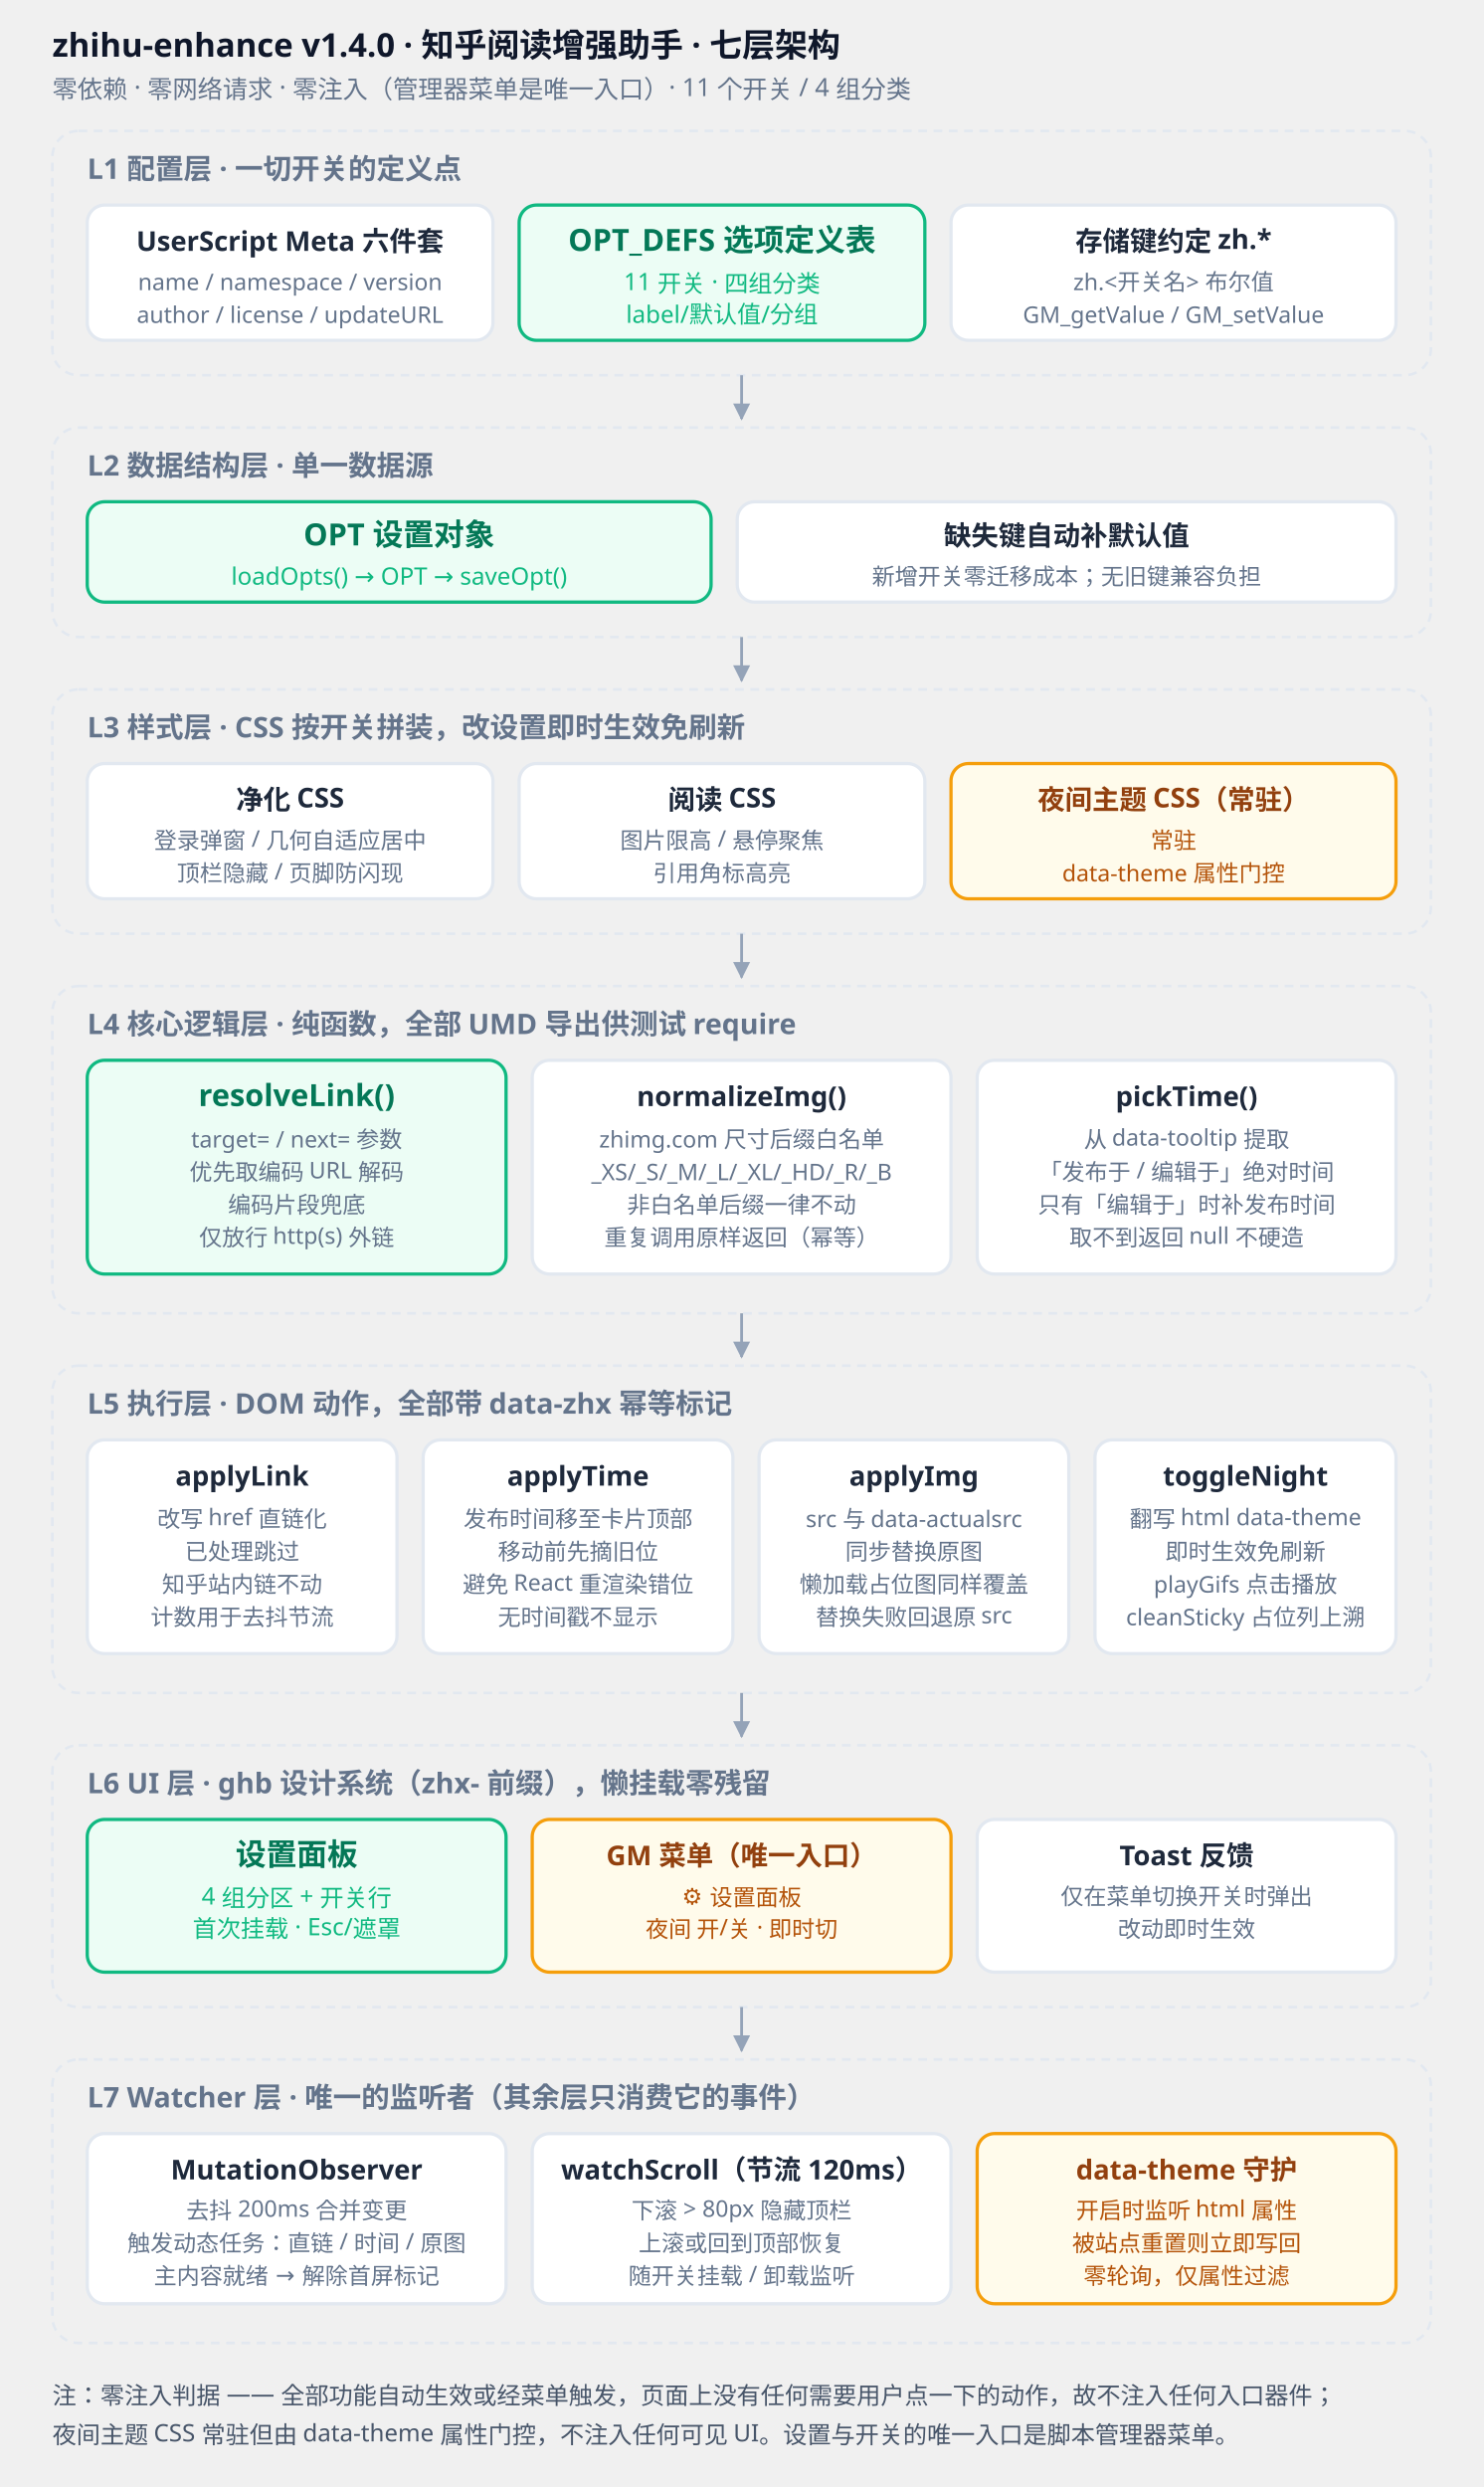
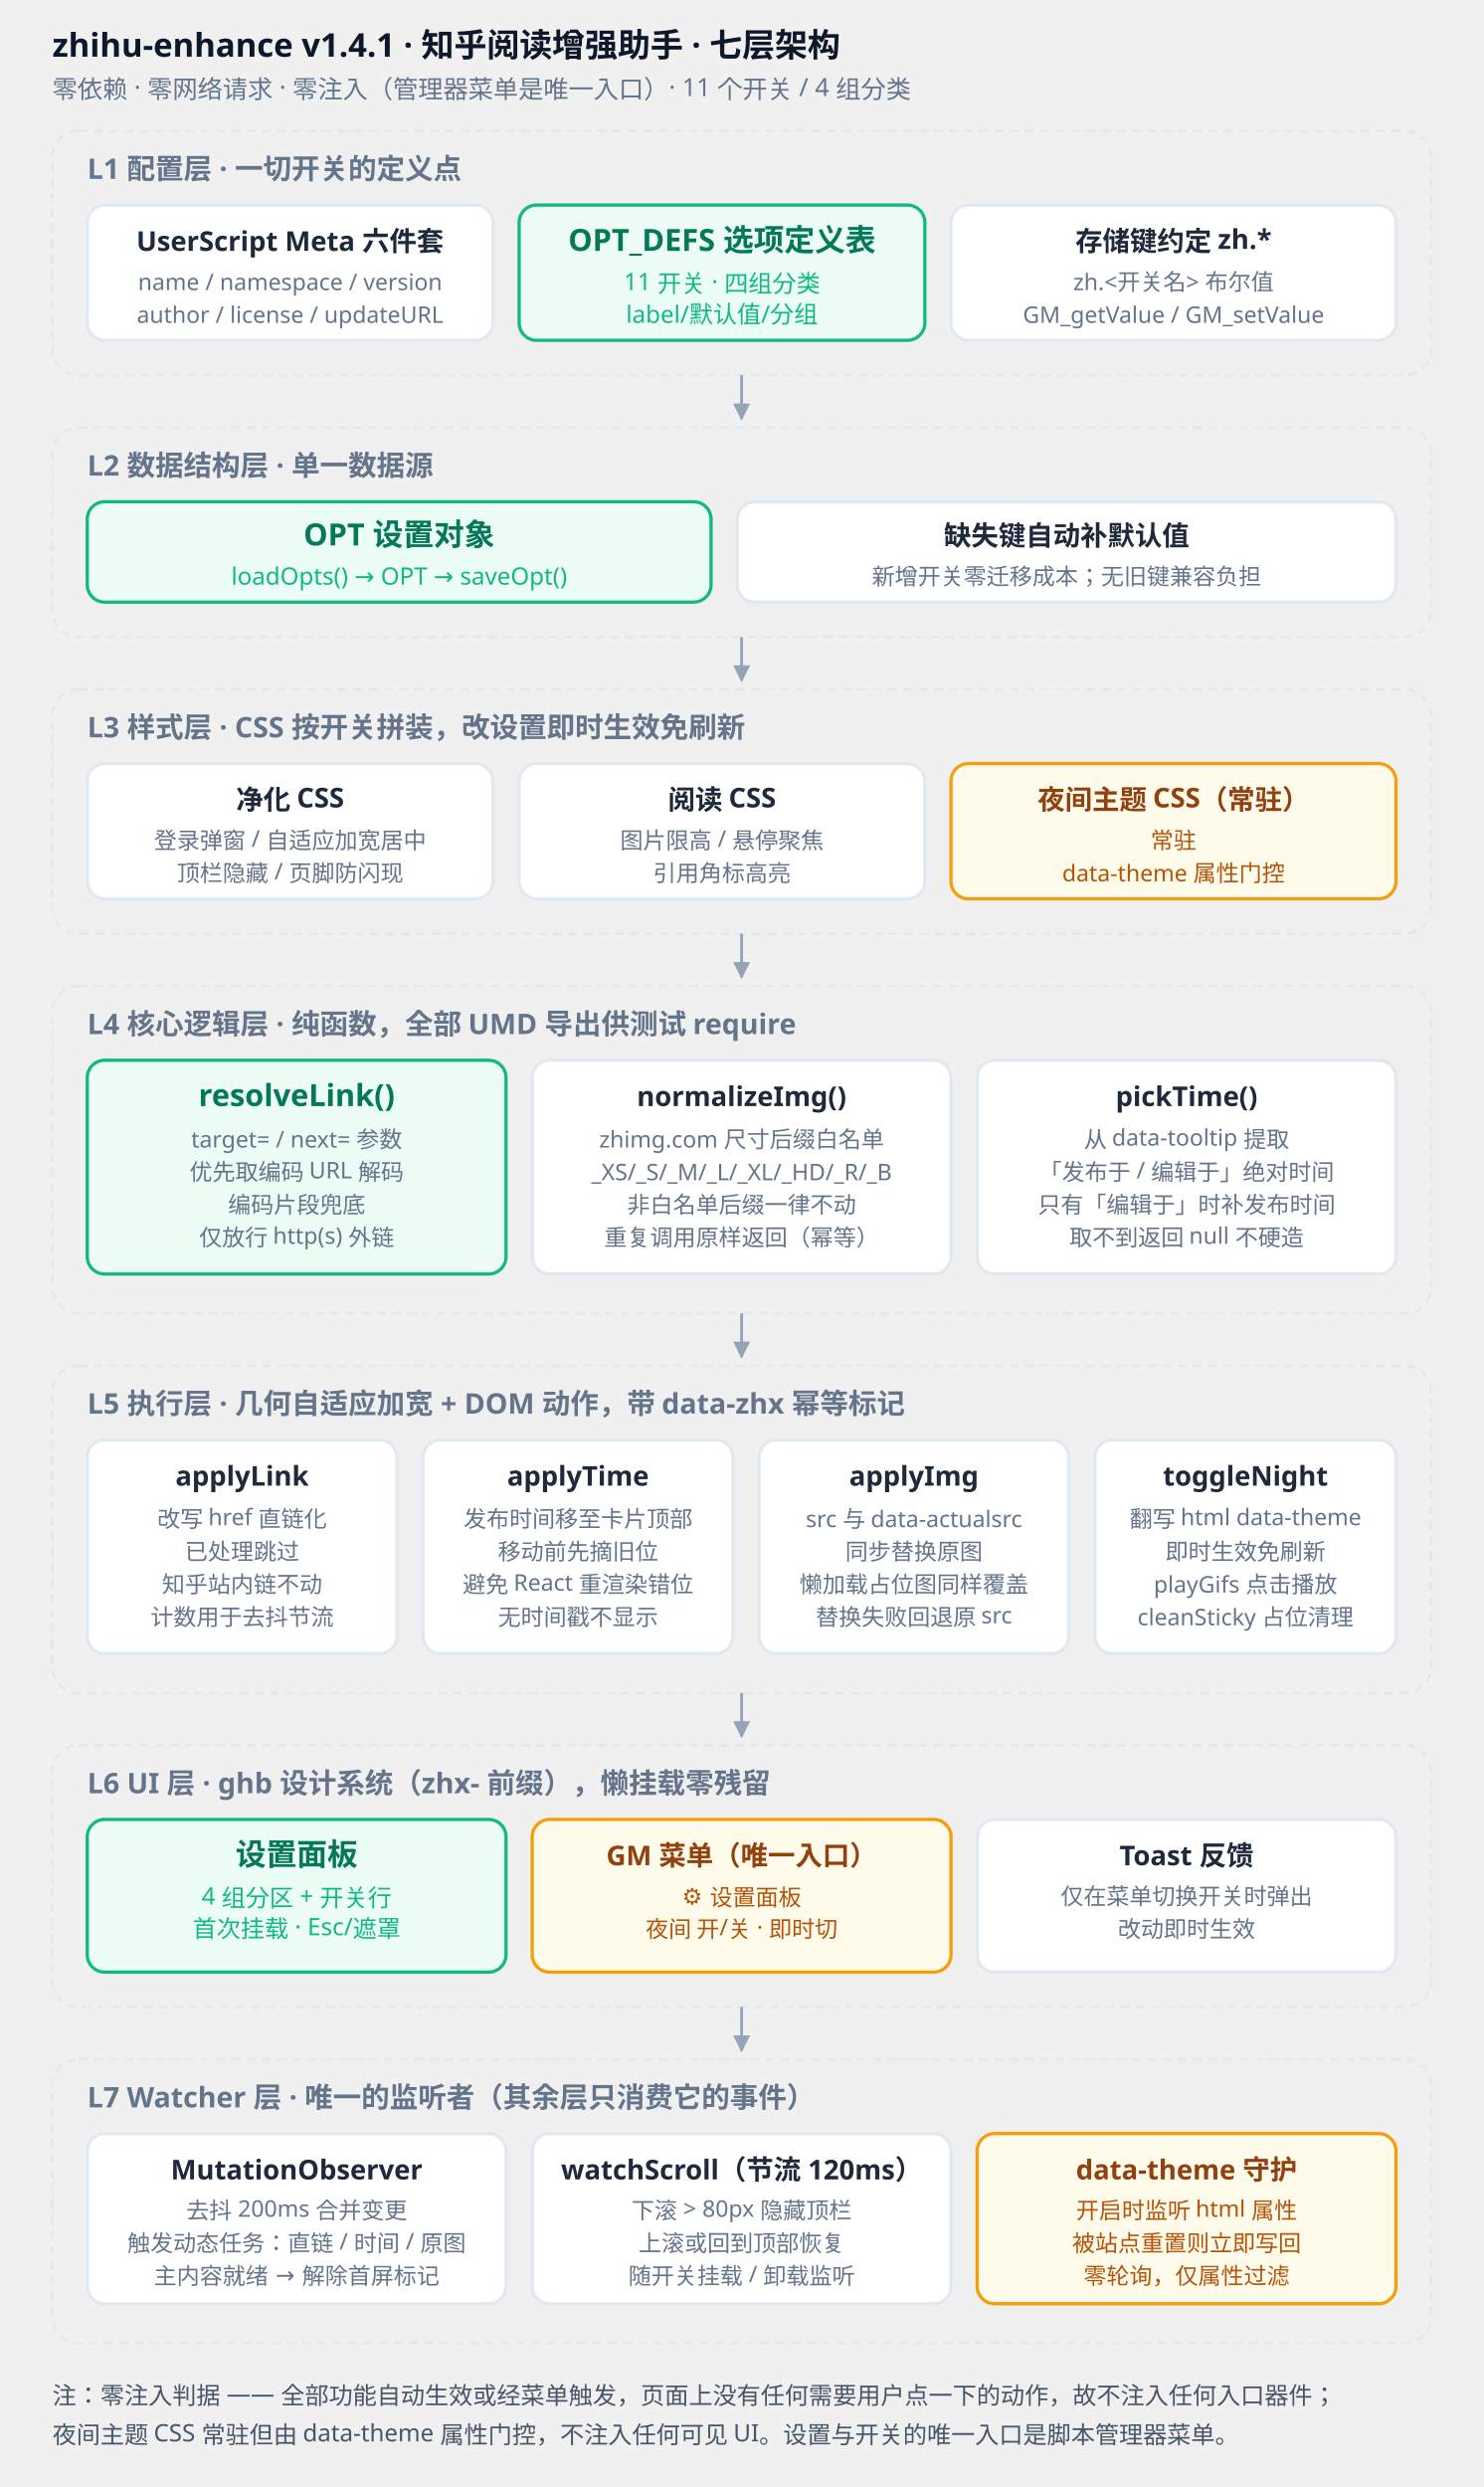
<svg xmlns="http://www.w3.org/2000/svg" viewBox="0 0 680 1140">
  <defs>
    <style>
      .layer { fill: none; stroke: #e2e8f0; stroke-width: 1.2; stroke-dasharray: 4 3; }
      .layer-title { font-family: sans-serif; font-size: 13px; font-weight: 600; fill: #64748b; }
      .node { fill: #ffffff; stroke: #e2e8f0; stroke-width: 1.5; }
      .nt { font-family: sans-serif; font-size: 12.5px; font-weight: 600; fill: #1e293b; }
      .nd { font-family: sans-serif; font-size: 10.5px; fill: #64748b; }
      .arrow { stroke: #94a3b8; stroke-width: 1.3; fill: none; }
      .band { fill: #ecfdf5; stroke: #10b981; stroke-width: 1.5; }
      .band-t { font-family: sans-serif; font-size: 14px; font-weight: 700; fill: #047857; }
      .band-d { font-family: sans-serif; font-size: 11px; fill: #10b981; }
      .warn { fill: #fffbeb; stroke: #f59e0b; stroke-width: 1.5; }
      .warn-t { font-family: sans-serif; font-size: 12.5px; font-weight: 600; fill: #92400e; }
      .warn-d { font-family: sans-serif; font-size: 10.5px; fill: #b45309; }
      .h1 { font-family: sans-serif; font-size: 15px; font-weight: 700; fill: #0f172a; }
      .h2 { font-family: sans-serif; font-size: 11.5px; fill: #64748b; }
      .note { font-family: sans-serif; font-size: 11px; fill: #475569; }
    </style>
    <marker id="ar" viewBox="0 0 10 10" refX="9" refY="5" markerWidth="6" markerHeight="6" orient="auto-start-reverse">
      <path d="M0 0 L10 5 L0 10 z" fill="#94a3b8" />
    </marker>
  </defs>
-   <text x="24" y="26" class="h1">zhihu-enhance v1.4.0 · 知乎阅读增强助手 · 七层架构</text>
+   <text x="24" y="26" class="h1">zhihu-enhance v1.4.1 · 知乎阅读增强助手 · 七层架构</text>
  <text x="24" y="45" class="h2">零依赖 · 零网络请求 · 零注入（管理器菜单是唯一入口）· 11 个开关 / 4 组分类</text>
  <rect x="24" y="60" width="632" height="112" rx="12" class="layer" />
  <text x="40" y="82" class="layer-title">L1 配置层 · 一切开关的定义点</text>
  <rect x="40" y="94" width="186" height="62" rx="8" class="node" />
  <text x="133" y="115" class="nt" text-anchor="middle">UserScript Meta 六件套</text>
  <text x="133" y="133" class="nd" text-anchor="middle">name / namespace / version</text>
  <text x="133" y="148" class="nd" text-anchor="middle">author / license / updateURL</text>
  <rect x="238" y="94" width="186" height="62" rx="8" class="band" />
  <text x="331" y="115" class="band-t" text-anchor="middle">OPT_DEFS 选项定义表</text>
  <text x="331" y="133" class="band-d" text-anchor="middle">11 开关 · 四组分类</text>
  <text x="331" y="148" class="band-d" text-anchor="middle">label/默认值/分组</text>
  <rect x="436" y="94" width="204" height="62" rx="8" class="node" />
  <text x="538" y="115" class="nt" text-anchor="middle">存储键约定 zh.*</text>
  <text x="538" y="133" class="nd" text-anchor="middle">zh.&lt;开关名&gt; 布尔值</text>
  <text x="538" y="148" class="nd" text-anchor="middle">GM_getValue / GM_setValue</text>
  <line x1="340" y1="172" x2="340" y2="192" class="arrow" marker-end="url(#ar)" />
  <rect x="24" y="196" width="632" height="96" rx="12" class="layer" />
  <text x="40" y="218" class="layer-title">L2 数据结构层 · 单一数据源</text>
  <rect x="40" y="230" width="286" height="46" rx="8" class="band" />
  <text x="183" y="250" class="band-t" text-anchor="middle">OPT 设置对象</text>
  <text x="183" y="268" class="band-d" text-anchor="middle">loadOpts() → OPT → saveOpt()</text>
  <rect x="338" y="230" width="302" height="46" rx="8" class="node" />
  <text x="489" y="250" class="nt" text-anchor="middle">缺失键自动补默认值</text>
  <text x="489" y="268" class="nd" text-anchor="middle">新增开关零迁移成本；无旧键兼容负担</text>
  <line x1="340" y1="292" x2="340" y2="312" class="arrow" marker-end="url(#ar)" />
  <rect x="24" y="316" width="632" height="112" rx="12" class="layer" />
  <text x="40" y="338" class="layer-title">L3 样式层 · CSS 按开关拼装，改设置即时生效免刷新</text>
  <rect x="40" y="350" width="186" height="62" rx="8" class="node" />
  <text x="133" y="371" class="nt" text-anchor="middle">净化 CSS</text>
-   <text x="133" y="389" class="nd" text-anchor="middle">登录弹窗 / 几何自适应居中</text>
+   <text x="133" y="389" class="nd" text-anchor="middle">登录弹窗 / 自适应加宽居中</text>
  <text x="133" y="404" class="nd" text-anchor="middle">顶栏隐藏 / 页脚防闪现</text>
  <rect x="238" y="350" width="186" height="62" rx="8" class="node" />
  <text x="331" y="371" class="nt" text-anchor="middle">阅读 CSS</text>
  <text x="331" y="389" class="nd" text-anchor="middle">图片限高 / 悬停聚焦</text>
  <text x="331" y="404" class="nd" text-anchor="middle">引用角标高亮</text>
  <rect x="436" y="350" width="204" height="62" rx="8" class="warn" />
  <text x="538" y="371" class="warn-t" text-anchor="middle">夜间主题 CSS（常驻）</text>
  <text x="538" y="389" class="warn-d" text-anchor="middle">常驻</text>
  <text x="538" y="404" class="warn-d" text-anchor="middle">data-theme 属性门控</text>
  <line x1="340" y1="428" x2="340" y2="448" class="arrow" marker-end="url(#ar)" />
  <rect x="24" y="452" width="632" height="150" rx="12" class="layer" />
  <text x="40" y="474" class="layer-title">L4 核心逻辑层 · 纯函数，全部 UMD 导出供测试 require</text>
  <rect x="40" y="486" width="192" height="98" rx="8" class="band" />
  <text x="136" y="507" class="band-t" text-anchor="middle">resolveLink()</text>
  <text x="136" y="526" class="nd" text-anchor="middle">target= / next= 参数</text>
  <text x="136" y="541" class="nd" text-anchor="middle">优先取编码 URL 解码</text>
  <text x="136" y="556" class="nd" text-anchor="middle">编码片段兜底</text>
  <text x="136" y="571" class="nd" text-anchor="middle">仅放行 http(s) 外链</text>
  <rect x="244" y="486" width="192" height="98" rx="8" class="node" />
  <text x="340" y="507" class="nt" text-anchor="middle">normalizeImg()</text>
  <text x="340" y="526" class="nd" text-anchor="middle">zhimg.com 尺寸后缀白名单</text>
  <text x="340" y="541" class="nd" text-anchor="middle">_XS/_S/_M/_L/_XL/_HD/_R/_B</text>
  <text x="340" y="556" class="nd" text-anchor="middle">非白名单后缀一律不动</text>
  <text x="340" y="571" class="nd" text-anchor="middle">重复调用原样返回（幂等）</text>
  <rect x="448" y="486" width="192" height="98" rx="8" class="node" />
  <text x="544" y="507" class="nt" text-anchor="middle">pickTime()</text>
  <text x="544" y="526" class="nd" text-anchor="middle">从 data-tooltip 提取</text>
  <text x="544" y="541" class="nd" text-anchor="middle">「发布于 / 编辑于」绝对时间</text>
  <text x="544" y="556" class="nd" text-anchor="middle">只有「编辑于」时补发布时间</text>
  <text x="544" y="571" class="nd" text-anchor="middle">取不到返回 null 不硬造</text>
  <line x1="340" y1="602" x2="340" y2="622" class="arrow" marker-end="url(#ar)" />
  <rect x="24" y="626" width="632" height="150" rx="12" class="layer" />
-   <text x="40" y="648" class="layer-title">L5 执行层 · DOM 动作，全部带 data-zhx 幂等标记</text>
+   <text x="40" y="648" class="layer-title">L5 执行层 · 几何自适应加宽 + DOM 动作，带 data-zhx 幂等标记</text>
  <rect x="40" y="660" width="142" height="98" rx="8" class="node" />
  <text x="111" y="681" class="nt" text-anchor="middle">applyLink</text>
  <text x="111" y="700" class="nd" text-anchor="middle">改写 href 直链化</text>
  <text x="111" y="715" class="nd" text-anchor="middle">已处理跳过</text>
  <text x="111" y="730" class="nd" text-anchor="middle">知乎站内链不动</text>
  <text x="111" y="745" class="nd" text-anchor="middle">计数用于去抖节流</text>
  <rect x="194" y="660" width="142" height="98" rx="8" class="node" />
  <text x="265" y="681" class="nt" text-anchor="middle">applyTime</text>
  <text x="265" y="700" class="nd" text-anchor="middle">发布时间移至卡片顶部</text>
  <text x="265" y="715" class="nd" text-anchor="middle">移动前先摘旧位</text>
  <text x="265" y="730" class="nd" text-anchor="middle">避免 React 重渲染错位</text>
  <text x="265" y="745" class="nd" text-anchor="middle">无时间戳不显示</text>
  <rect x="348" y="660" width="142" height="98" rx="8" class="node" />
  <text x="419" y="681" class="nt" text-anchor="middle">applyImg</text>
  <text x="419" y="700" class="nd" text-anchor="middle">src 与 data-actualsrc</text>
  <text x="419" y="715" class="nd" text-anchor="middle">同步替换原图</text>
  <text x="419" y="730" class="nd" text-anchor="middle">懒加载占位图同样覆盖</text>
  <text x="419" y="745" class="nd" text-anchor="middle">替换失败回退原 src</text>
  <rect x="502" y="660" width="138" height="98" rx="8" class="node" />
  <text x="571" y="681" class="nt" text-anchor="middle">toggleNight</text>
  <text x="571" y="700" class="nd" text-anchor="middle">翻写 html data-theme</text>
  <text x="571" y="715" class="nd" text-anchor="middle">即时生效免刷新</text>
  <text x="571" y="730" class="nd" text-anchor="middle">playGifs 点击播放</text>
-   <text x="571" y="745" class="nd" text-anchor="middle">cleanSticky 占位列上溯</text>
+   <text x="571" y="745" class="nd" text-anchor="middle">cleanSticky 占位清理</text>
  <line x1="340" y1="776" x2="340" y2="796" class="arrow" marker-end="url(#ar)" />
  <rect x="24" y="800" width="632" height="120" rx="12" class="layer" />
  <text x="40" y="822" class="layer-title">L6 UI 层 · ghb 设计系统（zhx- 前缀），懒挂载零残留</text>
  <rect x="40" y="834" width="192" height="70" rx="8" class="band" />
  <text x="136" y="855" class="band-t" text-anchor="middle">设置面板</text>
  <text x="136" y="873" class="band-d" text-anchor="middle">4 组分区 + 开关行</text>
  <text x="136" y="888" class="band-d" text-anchor="middle">首次挂载 · Esc/遮罩</text>
  <rect x="244" y="834" width="192" height="70" rx="8" class="warn" />
  <text x="340" y="855" class="warn-t" text-anchor="middle">GM 菜单（唯一入口）</text>
  <text x="340" y="873" class="warn-d" text-anchor="middle">⚙ 设置面板</text>
  <text x="340" y="888" class="warn-d" text-anchor="middle">夜间 开/关 · 即时切</text>
  <rect x="448" y="834" width="192" height="70" rx="8" class="node" />
  <text x="544" y="855" class="nt" text-anchor="middle">Toast 反馈</text>
  <text x="544" y="873" class="nd" text-anchor="middle">仅在菜单切换开关时弹出</text>
  <text x="544" y="888" class="nd" text-anchor="middle">改动即时生效</text>
  <line x1="340" y1="920" x2="340" y2="940" class="arrow" marker-end="url(#ar)" />
  <rect x="24" y="944" width="632" height="130" rx="12" class="layer" />
  <text x="40" y="966" class="layer-title">L7 Watcher 层 · 唯一的监听者（其余层只消费它的事件）</text>
  <rect x="40" y="978" width="192" height="78" rx="8" class="node" />
  <text x="136" y="999" class="nt" text-anchor="middle">MutationObserver</text>
  <text x="136" y="1017" class="nd" text-anchor="middle">去抖 200ms 合并变更</text>
  <text x="136" y="1032" class="nd" text-anchor="middle">触发动态任务：直链 / 时间 / 原图</text>
  <text x="136" y="1047" class="nd" text-anchor="middle">主内容就绪 → 解除首屏标记</text>
  <rect x="244" y="978" width="192" height="78" rx="8" class="node" />
  <text x="340" y="999" class="nt" text-anchor="middle">watchScroll（节流 120ms）</text>
  <text x="340" y="1017" class="nd" text-anchor="middle">下滚 &gt; 80px 隐藏顶栏</text>
  <text x="340" y="1032" class="nd" text-anchor="middle">上滚或回到顶部恢复</text>
  <text x="340" y="1047" class="nd" text-anchor="middle">随开关挂载 / 卸载监听</text>
  <rect x="448" y="978" width="192" height="78" rx="8" class="warn" />
  <text x="544" y="999" class="warn-t" text-anchor="middle">data-theme 守护</text>
  <text x="544" y="1017" class="warn-d" text-anchor="middle">开启时监听 html 属性</text>
  <text x="544" y="1032" class="warn-d" text-anchor="middle">被站点重置则立即写回</text>
  <text x="544" y="1047" class="warn-d" text-anchor="middle">零轮询，仅属性过滤</text>
  <text x="24" y="1102" class="note">注：零注入判据 —— 全部功能自动生效或经菜单触发，页面上没有任何需要用户点一下的动作，故不注入任何入口器件；</text>
  <text x="24" y="1120" class="note">夜间主题 CSS 常驻但由 data-theme 属性门控，不注入任何可见 UI。设置与开关的唯一入口是脚本管理器菜单。</text>
</svg>
